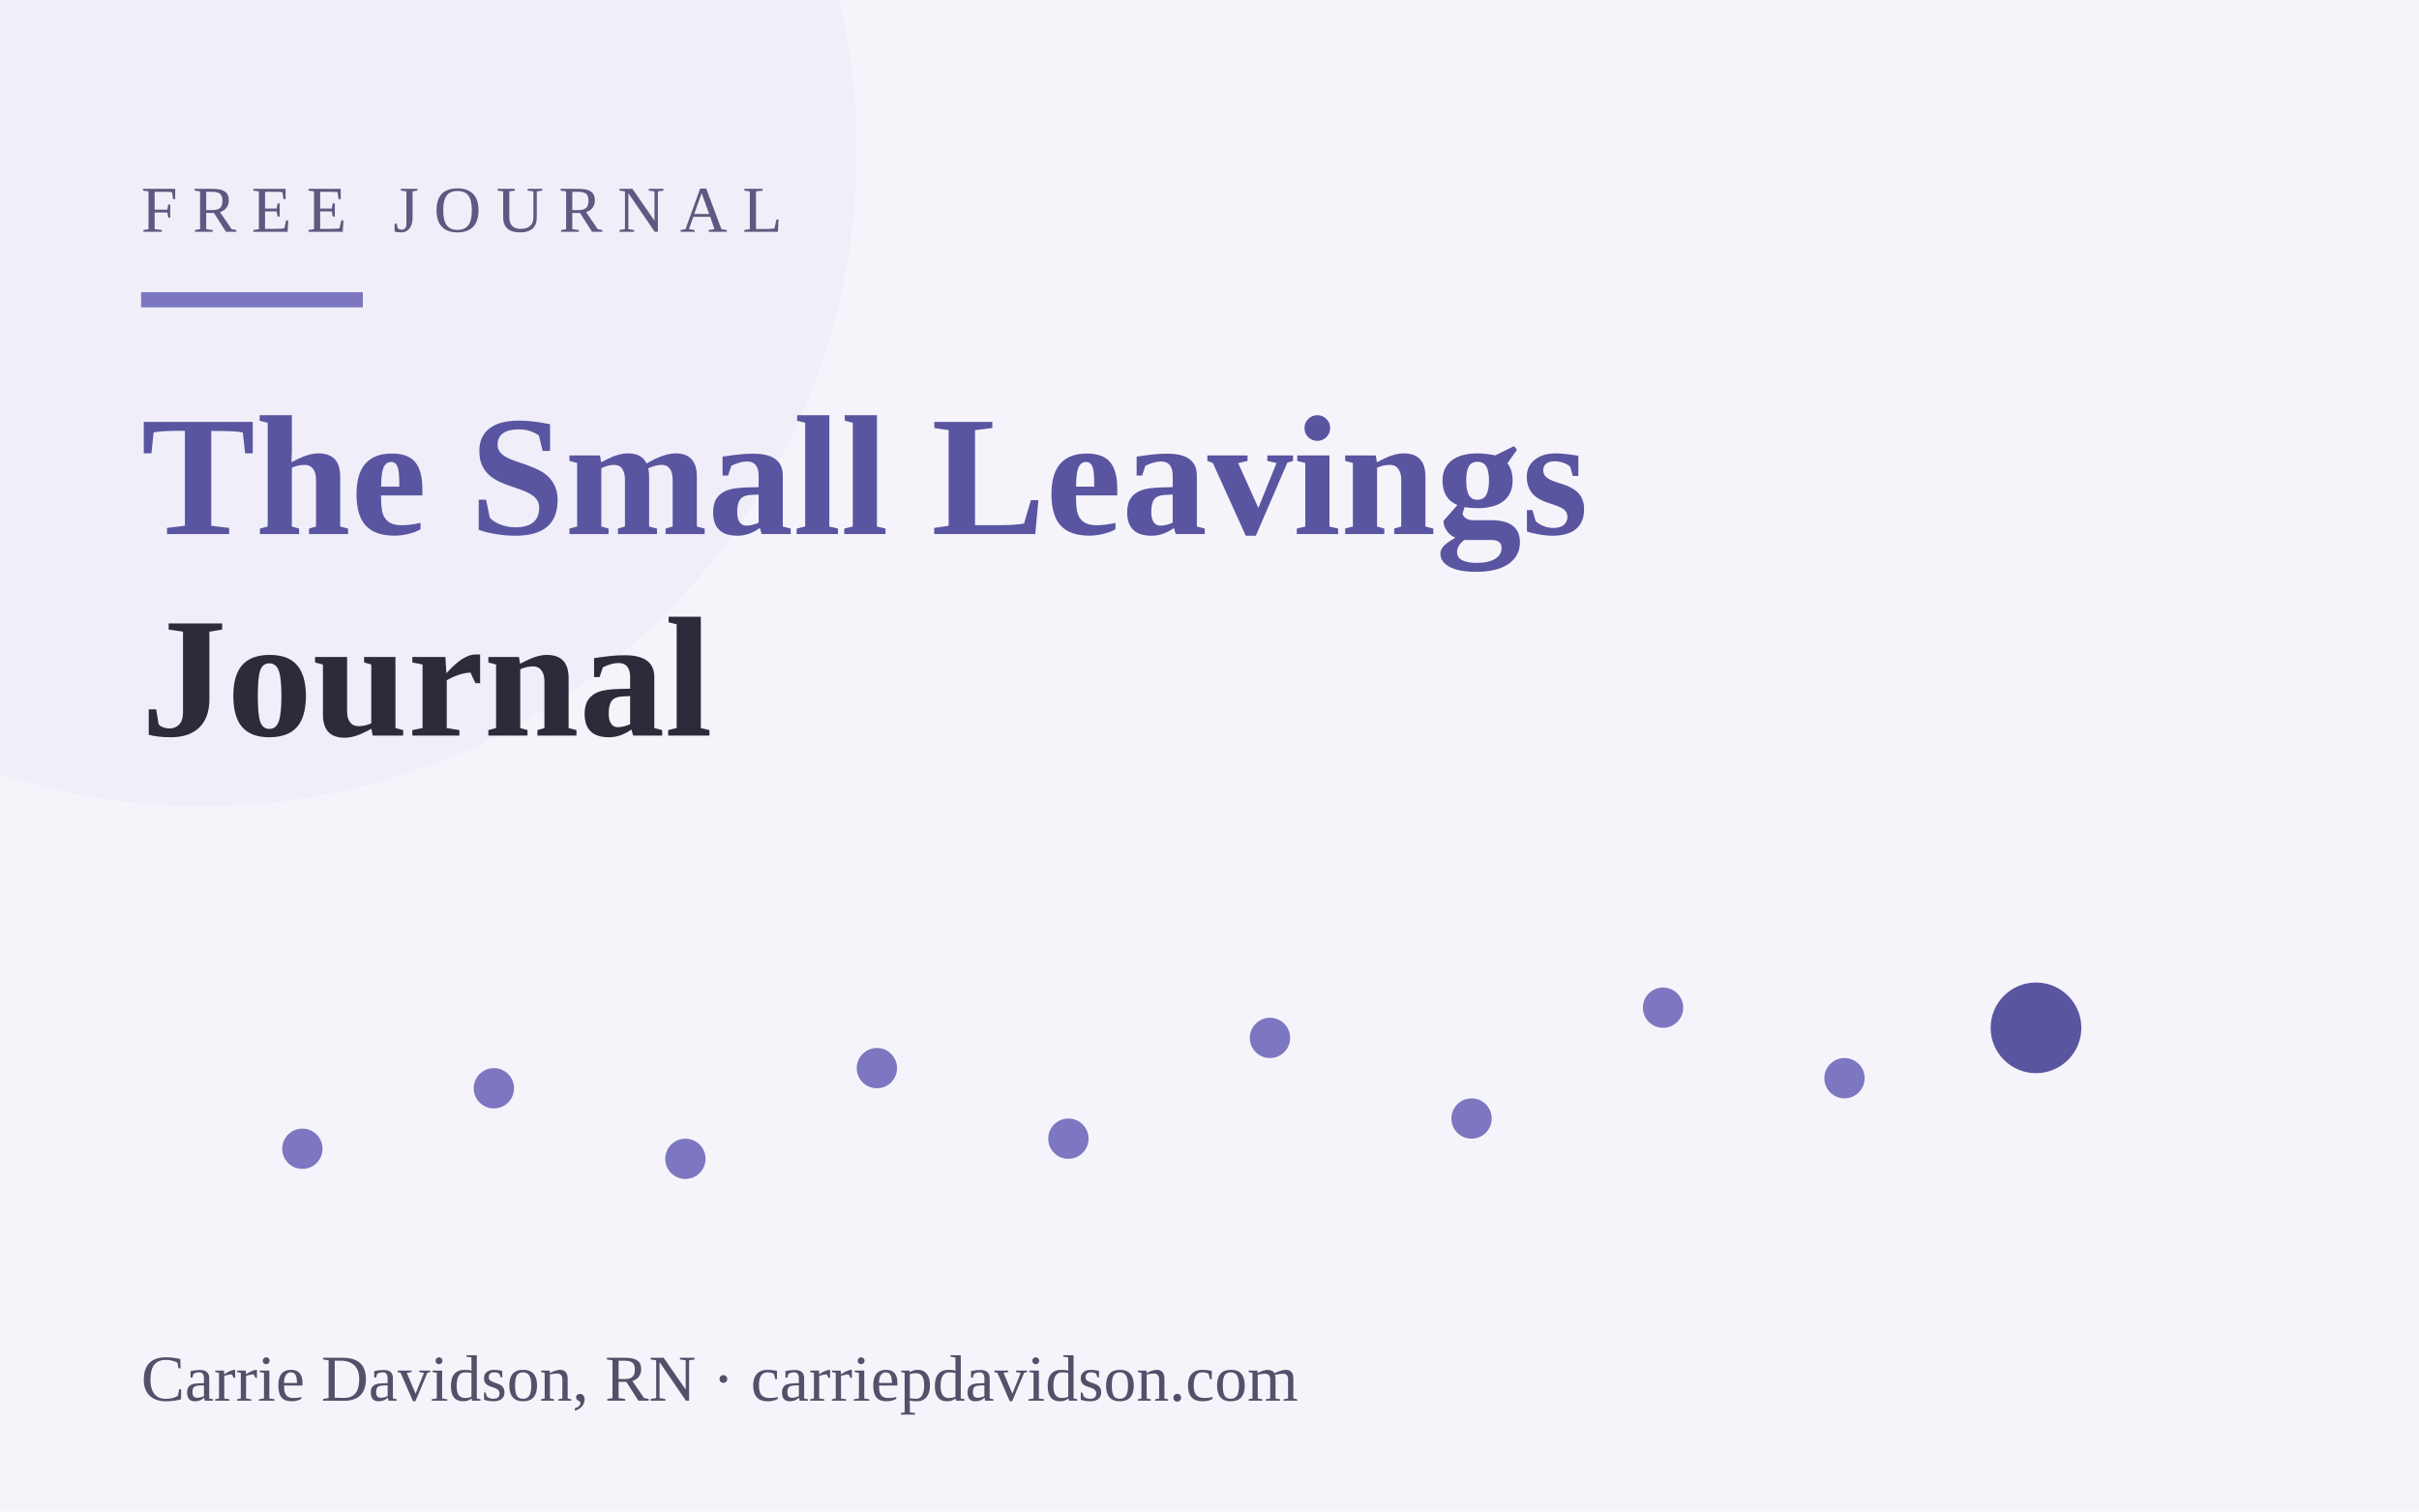
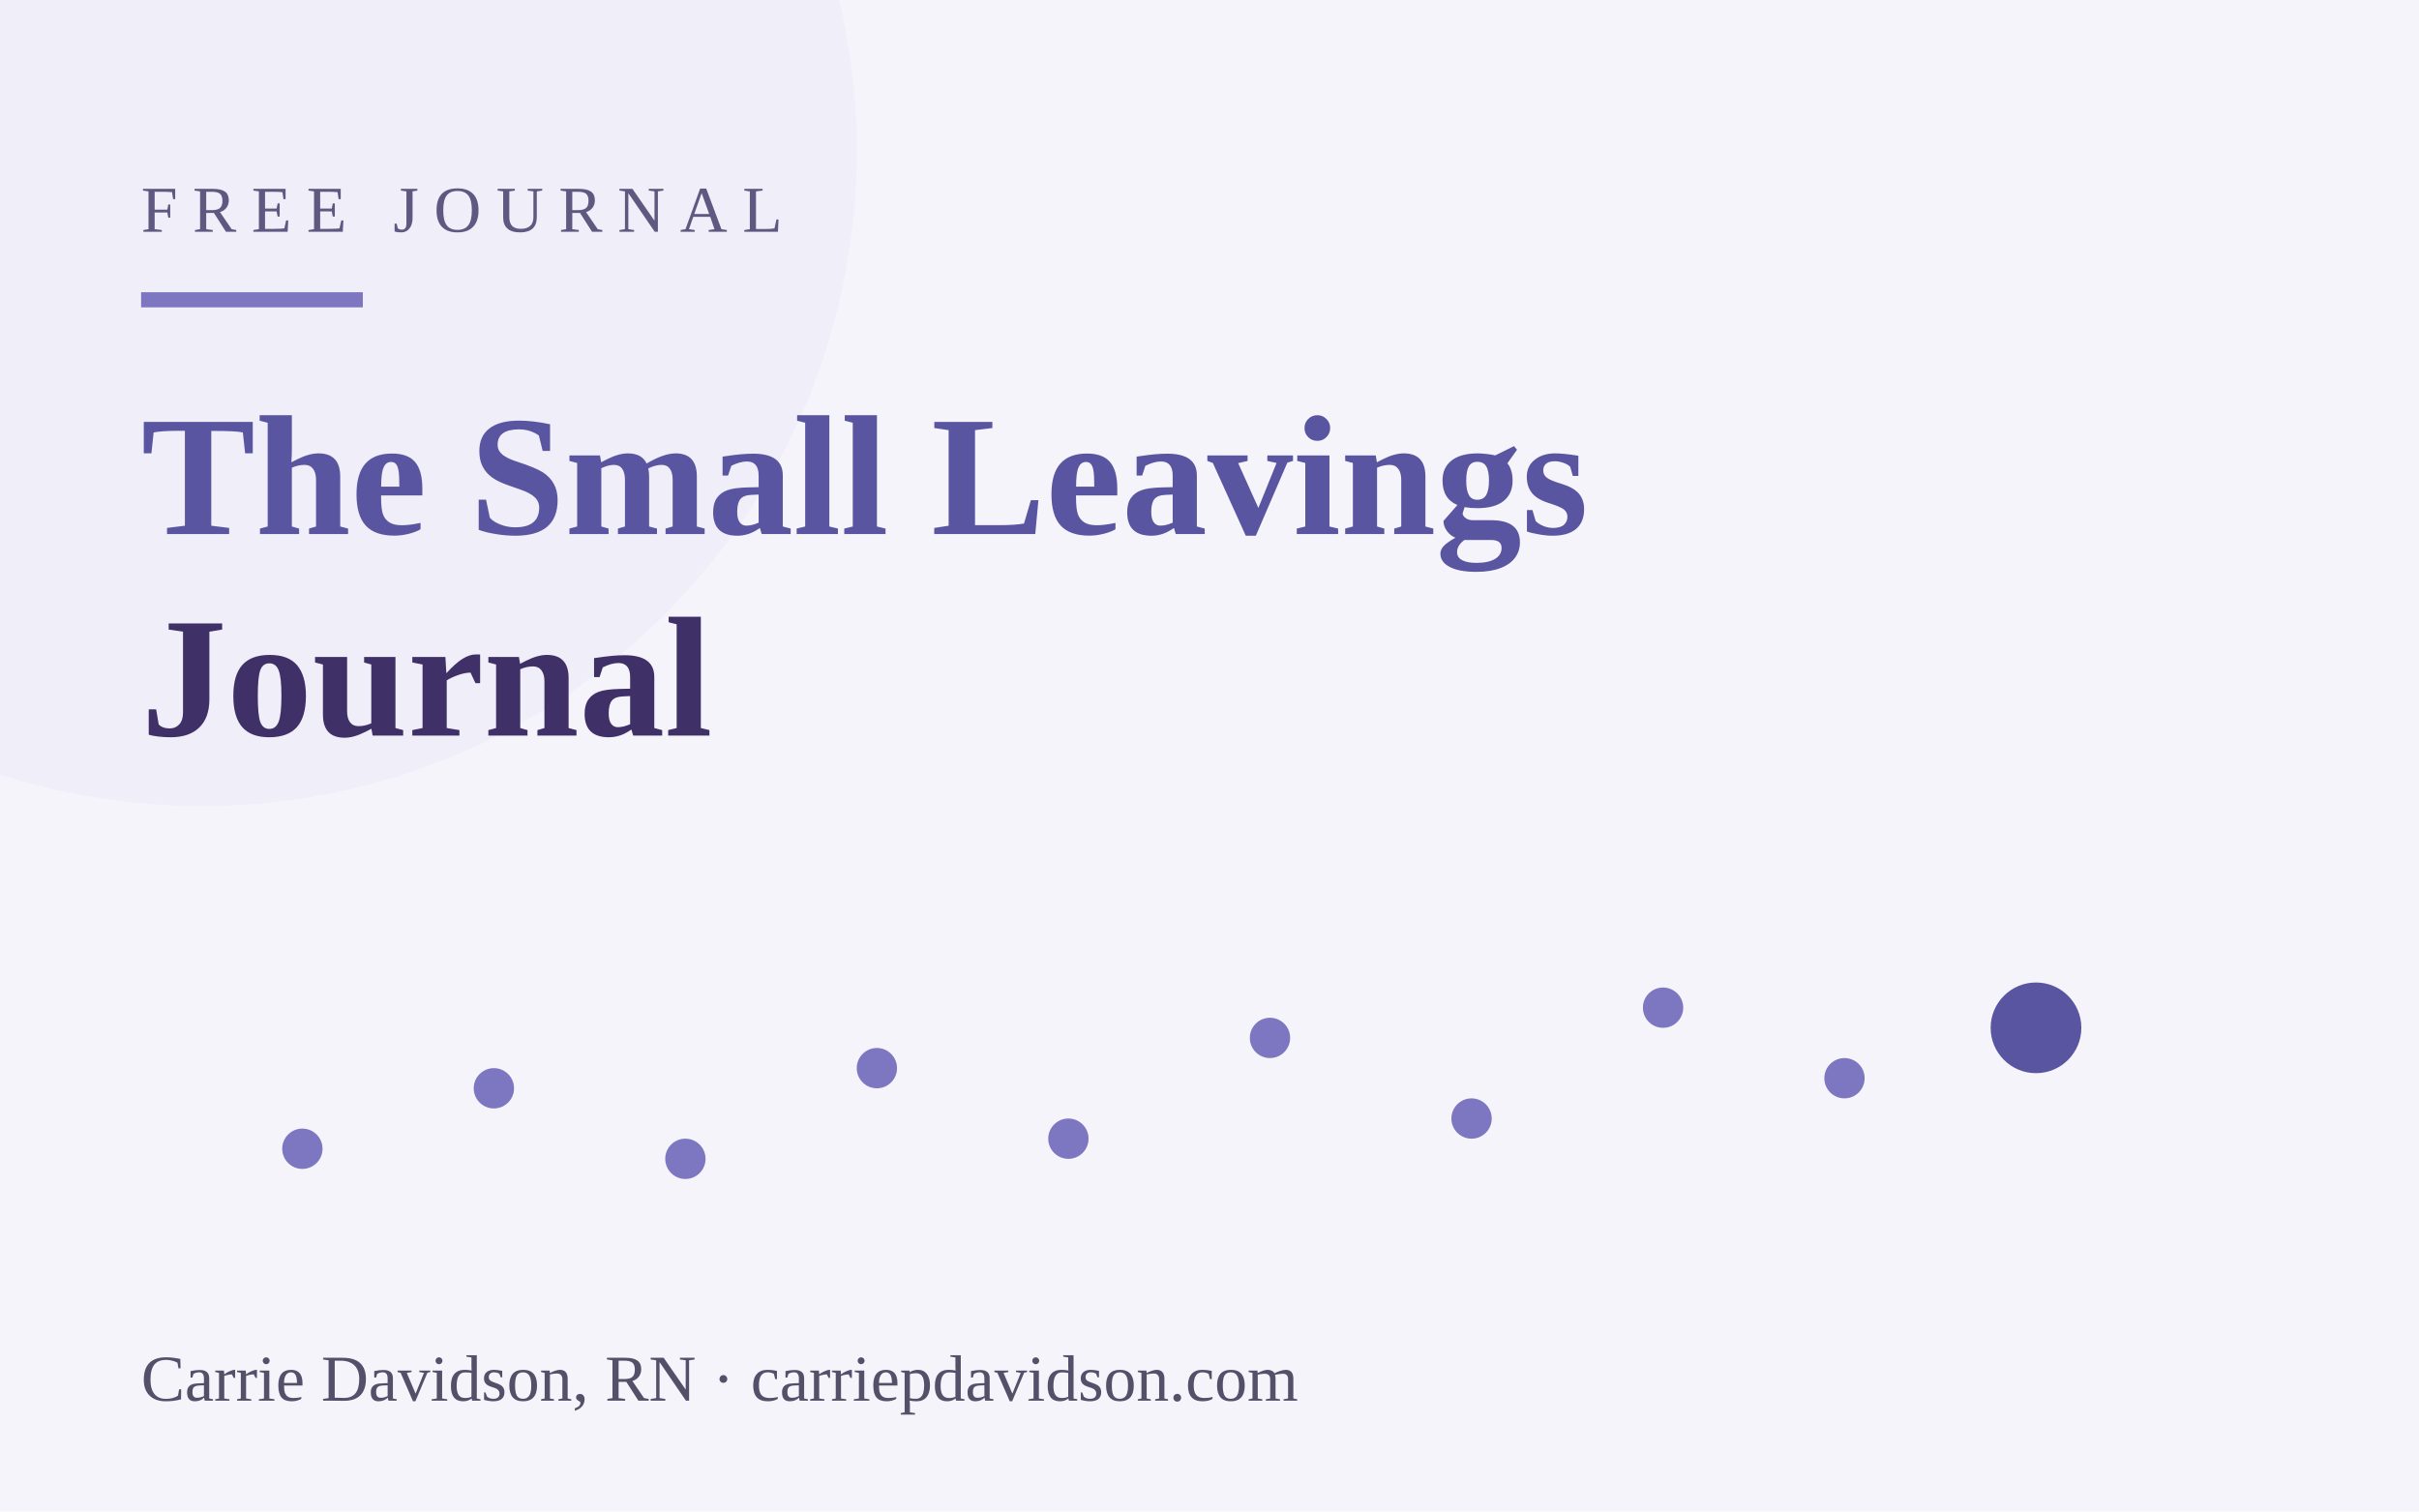
<svg xmlns="http://www.w3.org/2000/svg" width="480" height="300" viewBox="0 0 480 300" role="img" aria-label="Cover of The Small Leavings Journal, a free journal by Carrie Davidson">
  <rect width="480" height="300" fill="#F6F4FB" />
  <circle cx="40" cy="30" r="130" fill="#ECEAF7" opacity="0.6" />
  <g fill="#7C77C0">
    <circle cx="60" cy="228" r="4" />
    <circle cx="98" cy="216" r="4" />
    <circle cx="136" cy="230" r="4" />
    <circle cx="174" cy="212" r="4" />
    <circle cx="212" cy="226" r="4" />
    <circle cx="252" cy="206" r="4" />
    <circle cx="292" cy="222" r="4" />
    <circle cx="330" cy="200" r="4" />
    <circle cx="366" cy="214" r="4" />
  </g>
  <circle cx="404" cy="204" r="9" fill="#5A55A0" />
  <rect x="28" y="58" width="44" height="3" fill="#7C77C0" />
  <text x="28" y="46" font-family="Georgia, 'Times New Roman', serif" font-size="13" letter-spacing="3" fill="#5F5880">FREE JOURNAL</text>
  <text x="28" y="106" font-family="Georgia, 'Times New Roman', serif" font-size="34" font-weight="bold" fill="#5A55A0">The Small Leavings</text>
-   <text x="28" y="146" font-family="Georgia, 'Times New Roman', serif" font-size="34" font-weight="bold" fill="#2E2A3A">Journal</text>
+   <text x="28" y="146" font-family="Georgia, 'Times New Roman', serif" font-size="34" font-weight="bold" fill="#3F3168">Journal</text>
  <text x="28" y="278" font-family="Georgia, 'Times New Roman', serif" font-size="13" fill="#55506A">Carrie Davidson, RN · carriepdavidson.com</text>
</svg>
